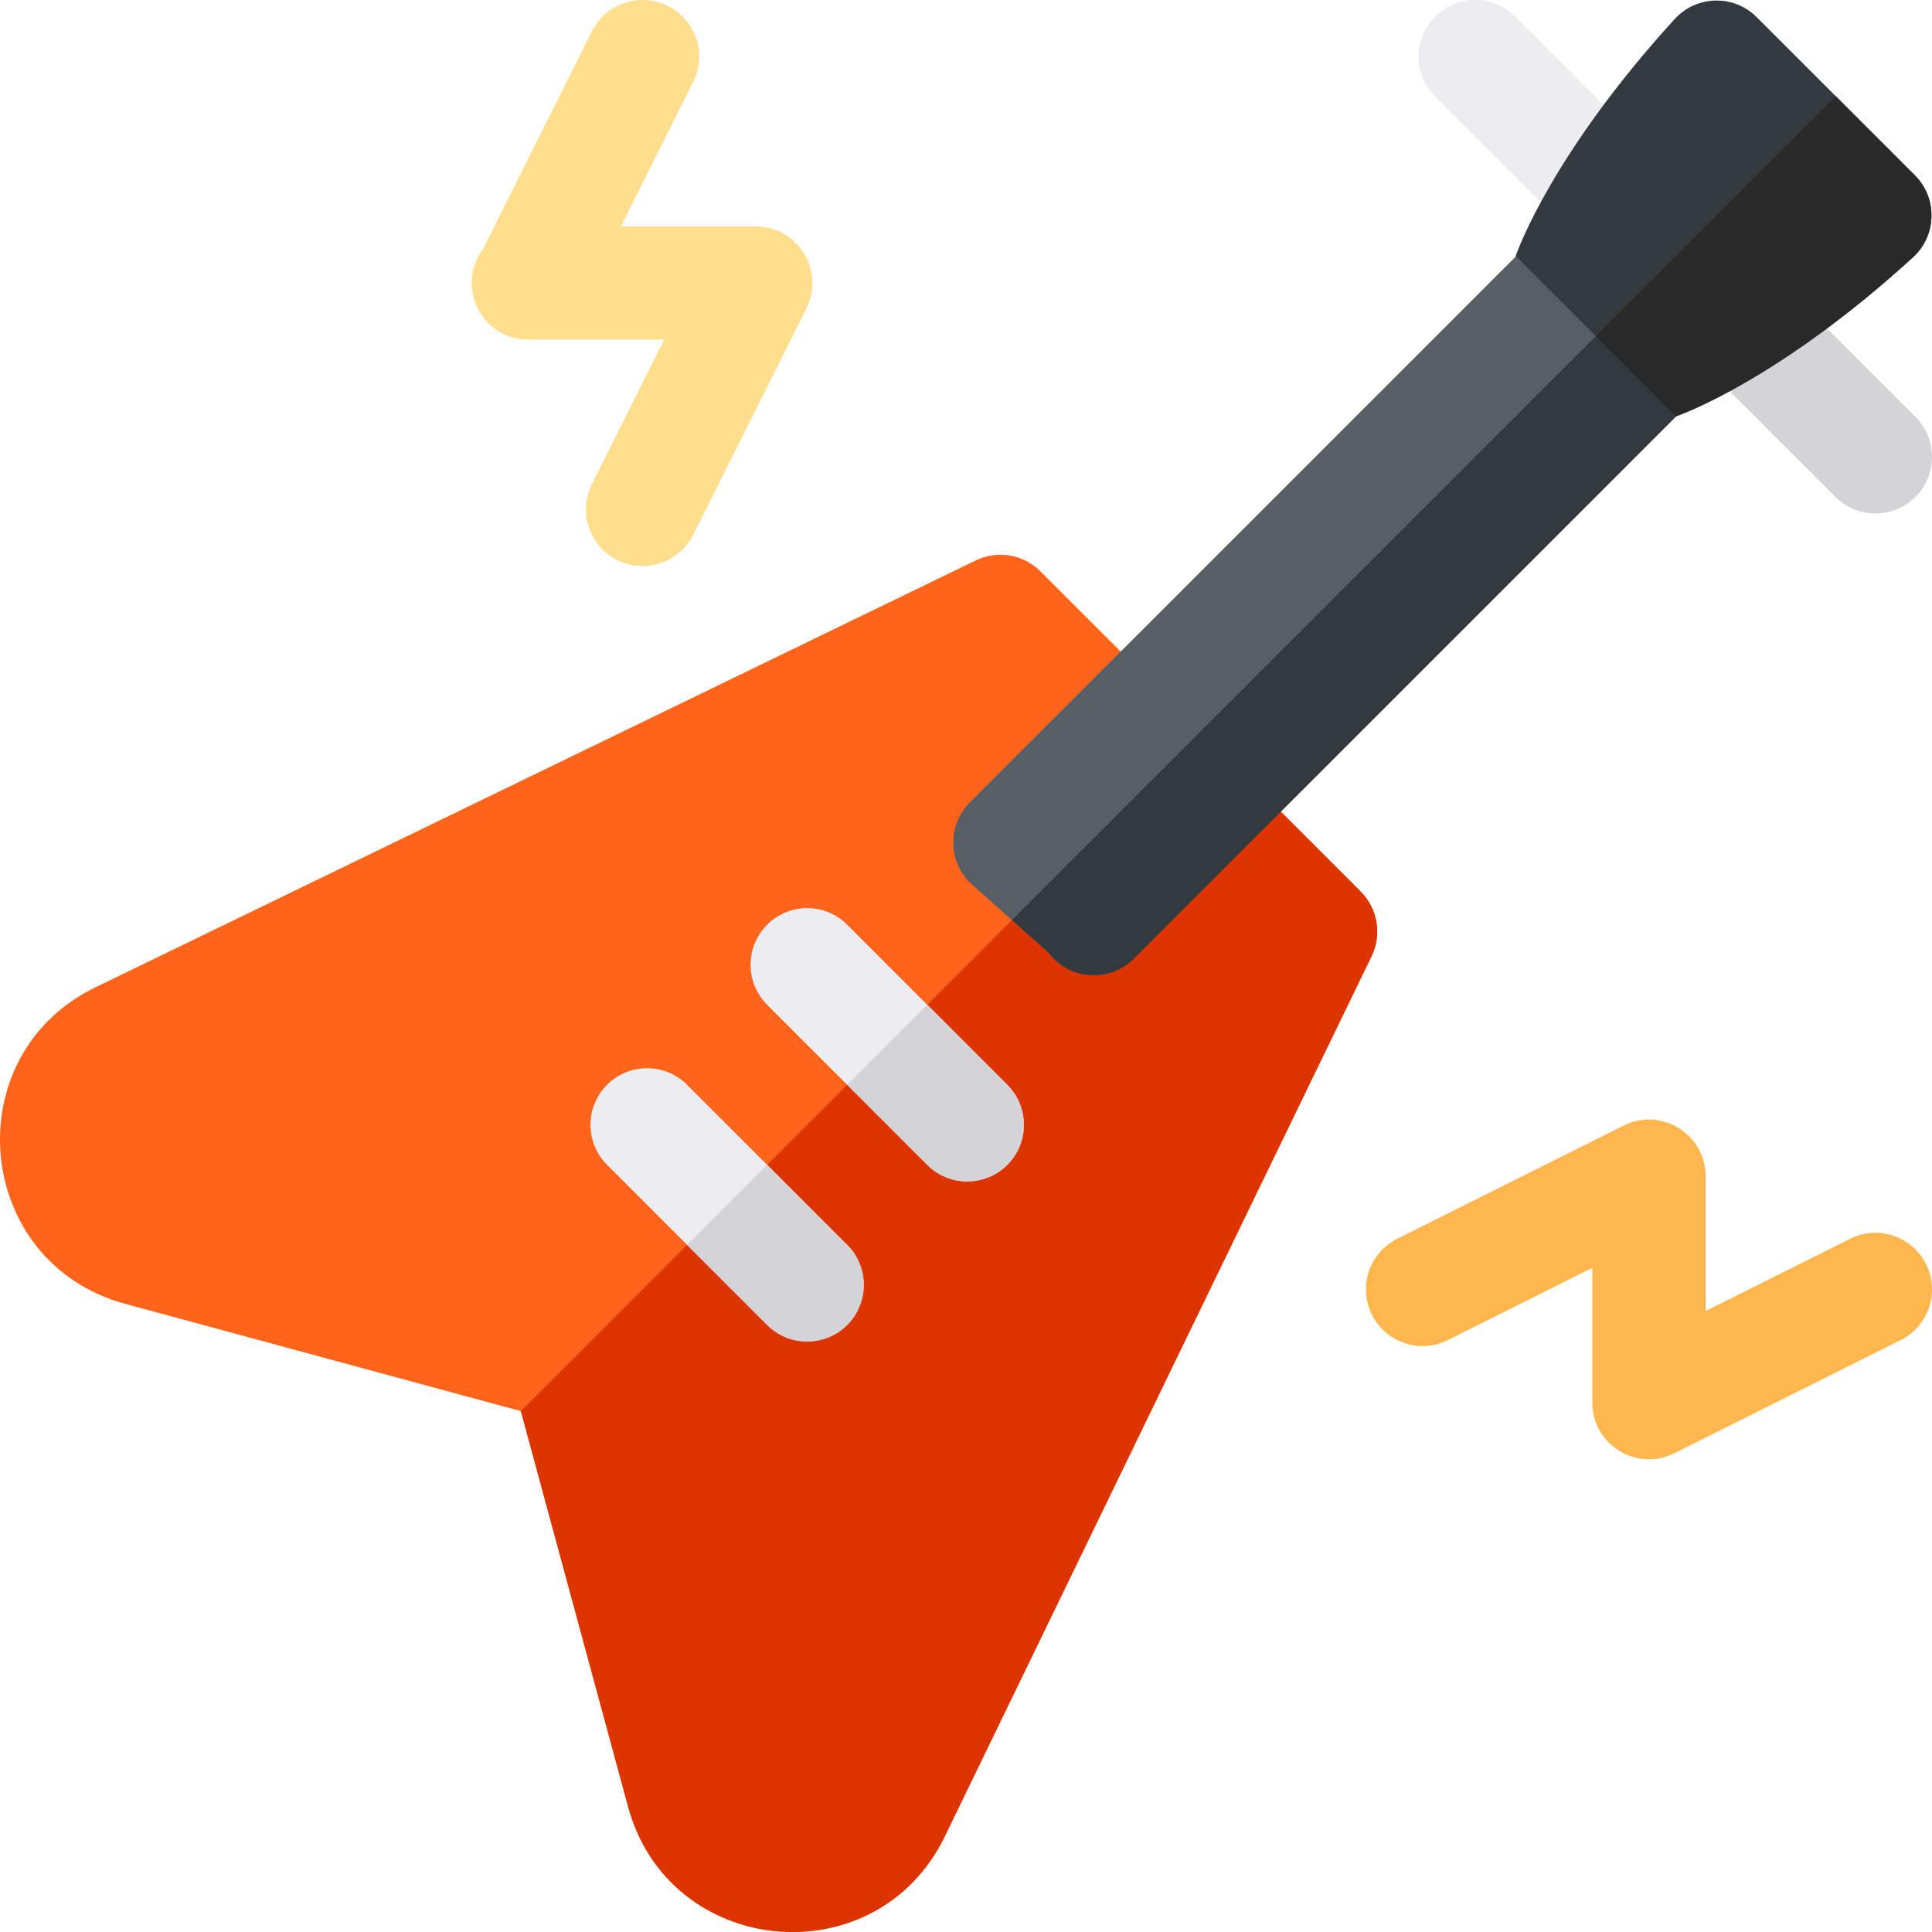
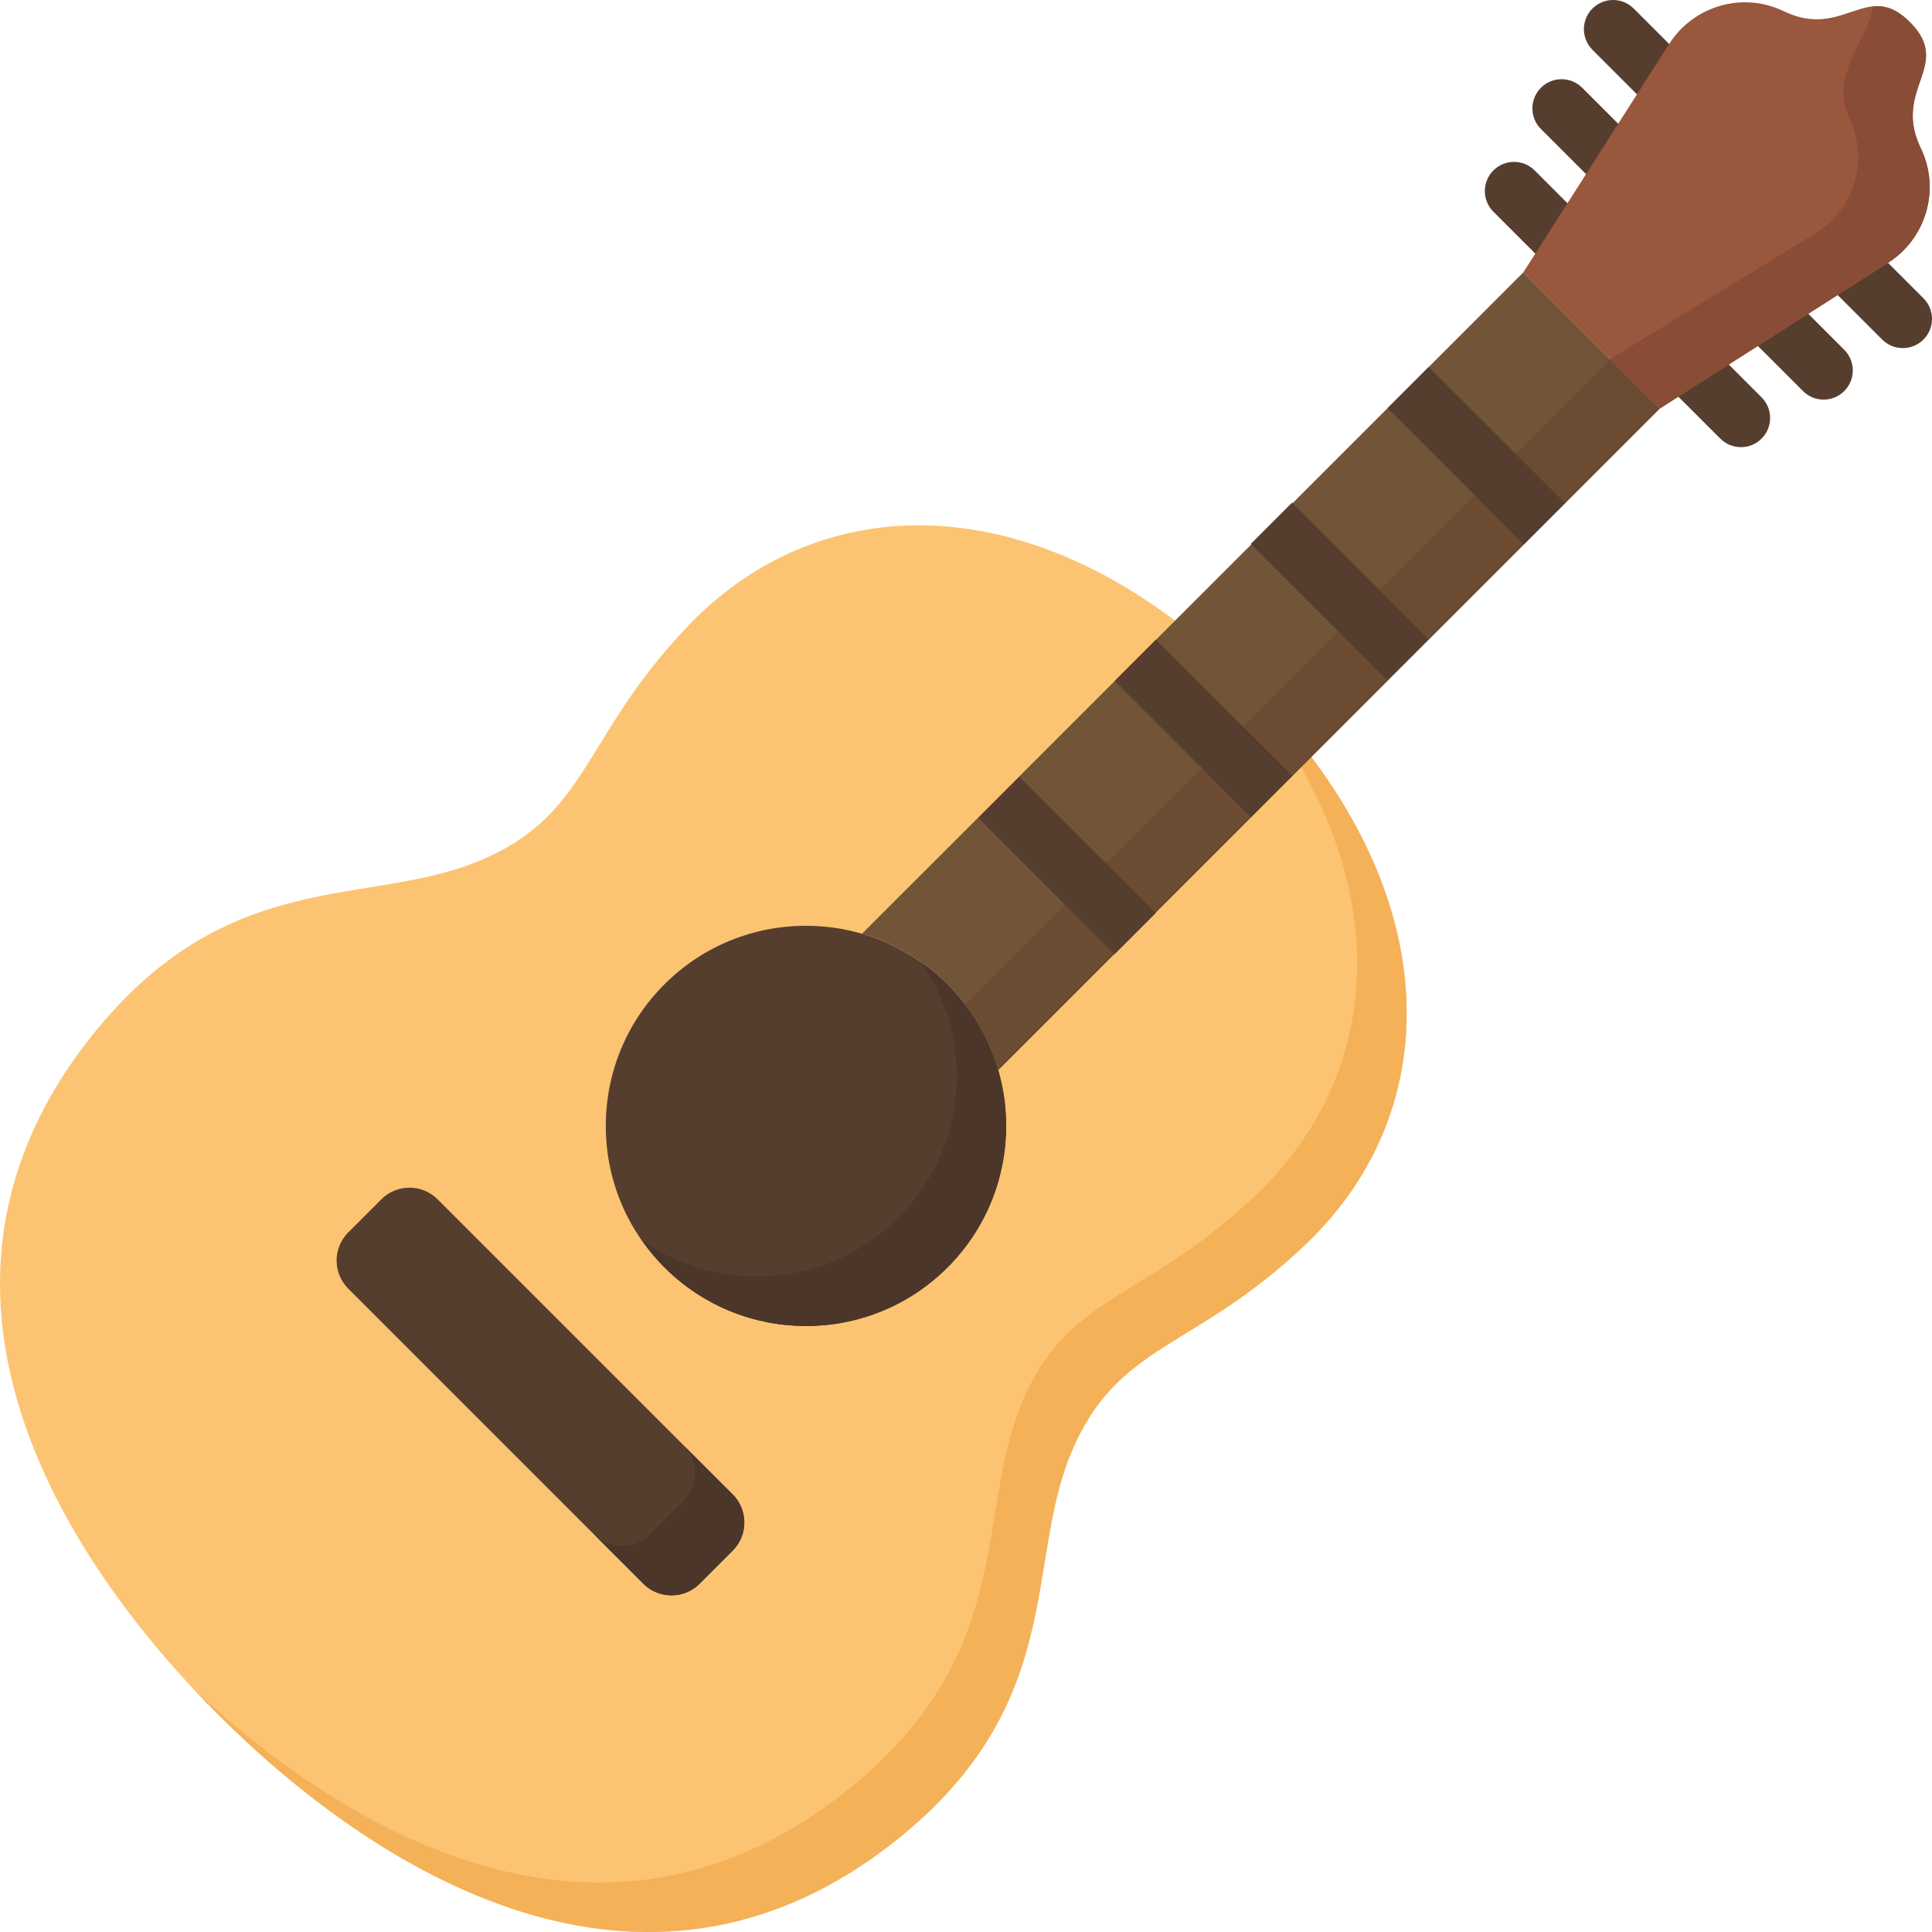
- <svg xmlns="http://www.w3.org/2000/svg" id="Capa_1" enable-background="new 0 0 511.988 511.988" height="512" viewBox="0 0 511.988 511.988" width="512">
-   <g>
-     <path d="m363.464 253.413-113.09 233.22c-18.14 37.42-73.04 32.27-83.92-7.86l-28.42-104.82-104.82-28.42c-40.18-10.89-45.23-65.8-7.86-83.92l233.22-113.09c5.75-2.79 12.63-1.63 17.15 2.89 5.34 5.34 23.89 23.88 42.43 42.43l42.42 42.42c4.52 4.52 5.68 11.4 2.89 17.15z" fill="#ff641a" />
-     <path d="m363.464 253.413-113.09 233.22c-18.14 37.42-73.04 32.27-83.92-7.86l-28.42-104.82 180.12-180.11 42.42 42.42c4.52 4.52 5.68 11.4 2.89 17.15z" fill="#dd3400" />
-     <path d="m448.474 106.033-148.02 148.02c-6.48 6.48-17.19 5.67-22.64-1.64l-9.65-8.59-10.52-9.35c-6.44-5.74-6.74-15.71-.64-21.82l148.88-148.88 21.25 21.08z" fill="#575f64" />
-     <path d="m448.474 106.033-148.02 148.02c-6.48 6.48-17.19 5.67-22.64-1.64l-9.65-8.59 158.97-158.97z" fill="#32393f" />
-     <path d="m156.866 128.295c-3.705 7.41-.701 16.419 6.708 20.125 7.424 3.712 16.427.687 20.125-6.708l30-60c5.004-10.009-2.34-21.756-13.484-21.696-.078-.001-.153-.012-.23-.012h-35.431l19.146-38.292c3.705-7.41.701-16.419-6.708-20.125-7.409-3.705-16.42-.702-20.125 6.708l-28.839 57.678c-7.424 9.815-.452 24.03 11.957 24.03h.227c.02 0 .04.003.06.003.033 0 .066-.003.099-.004h35.642z" fill="#ffdf8e" />
-     <path d="m490.276 328.288-38.292 19.146v-35.729c0-11.129-11.739-18.402-21.708-13.417l-60 30c-7.41 3.705-10.413 12.715-6.708 20.125s12.715 10.413 20.125 6.708l38.292-19.146v35.729c0 11.129 11.739 18.402 21.708 13.417l60-30c7.41-3.705 10.413-12.715 6.708-20.125-3.706-7.409-12.717-10.414-20.125-6.708z" fill="#ffb64c" />
-     <g>
-       <path d="m266.934 308.693c-5.86 5.85-15.36 5.85-21.21 0l-21.21-21.21-21.22-21.22c-5.85-5.85-5.85-15.35 0-21.21 5.86-5.86 15.36-5.86 21.22 0l21.21 21.21 21.21 21.21c5.86 5.86 5.86 15.36 0 21.22z" fill="#ececf1" />
-     </g>
-     <path d="m266.934 308.693c-5.86 5.85-15.36 5.85-21.21 0l-21.21-21.21 21.21-21.22 21.21 21.21c5.86 5.86 5.86 15.36 0 21.22z" fill="#d3d3d8" />
-     <g>
-       <path d="m224.514 351.113c-5.86 5.86-15.36 5.86-21.22 0l-42.42-42.42c-5.86-5.86-5.86-15.36 0-21.22 5.85-5.85 15.35-5.85 21.21 0l21.22 21.22 21.21 21.21c5.85 5.86 5.85 15.35 0 21.21z" fill="#ececf1" />
-     </g>
-     <path d="m224.514 351.113c-5.86 5.86-15.36 5.86-21.22 0l-21.21-21.21 21.22-21.21 21.21 21.21c5.85 5.86 5.85 15.35 0 21.21z" fill="#d3d3d8" />
-     <g>
-       <path d="m413.835 59.135-33.524-33.525c-5.857-5.858-5.857-15.355 0-21.213 5.858-5.857 15.355-5.857 21.213 0l33.524 33.525c14.02 14.019-7.166 35.257-21.213 21.213z" fill="#ececf1" />
-     </g>
-     <g>
-       <path d="m486.377 131.676-30.658-30.657c-2.588-2.588 18.624-23.802 21.213-21.214l30.658 30.657c5.858 5.858 5.858 15.355 0 21.213-5.856 5.858-15.354 5.86-21.213.001z" fill="#d3d3d8" />
-     </g>
-     <path d="m506.944 68.183c-35.36 32.27-61.07 41.54-62.8 42.14l-21.24-21.24-21.24-21.24c.6-1.73 9.87-27.44 42.14-62.8 5.77-6.32 15.65-6.57 21.71-.51l20.97 20.97 20.97 20.97c6.06 6.06 5.81 15.94-.51 21.71z" fill="#32393f" />
-     <path d="m506.944 68.183c-35.36 32.27-61.07 41.54-62.8 42.14l-21.24-21.24 63.58-63.58 20.97 20.97c6.06 6.06 5.81 15.94-.51 21.71z" fill="#292929" />
+ <svg xmlns="http://www.w3.org/2000/svg" id="Capa_1" enable-background="new 0 0 512 512" height="512" viewBox="0 0 512 512" width="512">
+   <path d="m504.267 92.249c-1.978 0-3.958-.755-5.468-2.265l-76.784-76.783c-3.02-3.02-3.02-7.916 0-10.936 3.021-3.02 7.916-3.02 10.937 0l76.784 76.783c3.02 3.019 3.02 7.916 0 10.935-1.511 1.511-3.491 2.266-5.469 2.266z" fill="#563e2f" />
+   <path d="m483.276 105.901c-1.979 0-3.958-.755-5.468-2.265l-69.445-69.445c-3.02-3.02-3.02-7.916 0-10.935 3.021-3.02 7.916-3.02 10.936 0l69.445 69.445c3.02 3.02 3.02 7.916 0 10.936-1.51 1.509-3.49 2.264-5.468 2.264z" fill="#563e2f" />
+   <path d="m461.368 118.502c-1.979 0-3.958-.755-5.468-2.265l-60.138-60.138c-3.02-3.02-3.02-7.916 0-10.936 3.022-3.021 7.917-3.02 10.937 0l60.138 60.138c3.02 3.02 3.02 7.916 0 10.936-1.511 1.51-3.491 2.265-5.469 2.265z" fill="#563e2f" />
+   <path d="m439.816 108.304 60.54-38.652c10.029-6.403 13.847-19.239 8.833-30.03-.073-.156-.146-.312-.221-.47-7.509-15.729 8.688-21.779-2.827-33.294-11.385-11.385-17.565 4.682-33.294-2.827-.157-.075-.314-.149-.47-.221-10.791-5.014-23.627-1.196-30.03 8.833l-38.652 60.541z" fill="#99573d" />
+   <path d="m509.19 39.621c-.073-.156-.146-.312-.221-.47-7.509-15.729 8.688-21.778-2.827-33.294-3.64-3.64-6.747-4.468-9.805-4.164-1.122 8.754-11.741 18.099-6.165 29.781.075.157 0 0 .072.156 5.014 10.791 1.196 23.627-8.833 30.03l-54.718 33.52 13.123 13.123 60.54-38.652c10.03-6.402 13.848-19.239 8.834-30.03z" fill="#894c37" />
+   <path d="m57.719 454.28c41.546 41.546 112.796 86.871 179.9 33.301 44.947-35.882 33.94-72.835 46.172-102.405 12.232-29.569 32.635-27.065 62.496-55.681 37.366-35.808 37.851-94.732-15.6-148.183s-112.376-52.966-148.183-15.6c-28.616 29.861-26.112 50.263-55.681 62.496-29.569 12.232-66.523 1.225-102.404 46.172-53.571 67.104-8.246 138.354 33.3 179.9z" fill="#fcc472" />
+   <path d="m283.792 385.176c12.232-29.569 32.635-27.065 62.496-55.681 37.366-35.808 37.851-94.732-15.6-148.183-2.231-2.231-4.472-4.359-6.72-6.403 46.934 51.61 45.003 107.151 9.197 141.464-29.861 28.616-50.263 26.112-62.496 55.681-12.232 29.569-1.225 66.523-46.172 102.405-63.64 50.805-131.004 12.662-173.228-26.85 2.151 2.299 4.306 4.527 6.451 6.672 41.546 41.546 112.796 86.871 179.9 33.301 44.947-35.883 33.94-72.837 46.172-102.406z" fill="#f4b158" />
+   <ellipse cx="213.62" cy="298.38" fill="#563e2f" rx="53.042" ry="53.042" transform="matrix(.707 -.707 .707 .707 -148.418 238.445)" />
+   <path d="m251.126 260.873c-2.24-2.24-4.637-4.222-7.145-5.977 14.48 20.688 12.497 49.393-5.978 67.868s-47.179 20.457-67.868 5.977c1.755 2.508 3.738 4.906 5.977 7.145 20.714 20.714 54.299 20.714 75.013 0 20.716-20.714 20.716-54.299.001-75.013z" fill="#4c362a" />
+   <path d="m170.492 419.71-78.202-78.202c-4.117-4.117-4.117-10.791 0-14.908l8.77-8.77c4.117-4.117 10.791-4.117 14.908 0l78.202 78.202c4.117 4.117 4.117 10.791 0 14.907l-8.77 8.77c-4.117 4.117-10.791 4.117-14.908.001z" fill="#563e2f" />
+   <path d="m194.17 396.032-13.123-13.123c4.117 4.117 4.117 10.791 0 14.907l-8.77 8.77c-4.117 4.117-10.791 4.117-14.908 0l13.123 13.123c4.117 4.117 10.791 4.117 14.907 0l8.77-8.77c4.117-4.116 4.117-10.79.001-14.907z" fill="#4c362a" />
+   <path d="m439.815 108.301-25.002 25.013-10.939 10.939-25.219 25.219-10.939 10.929-36.158 36.158-25.219 25.219-10.929 10.939-30.859 30.848c-2.402-8.31-6.877-16.146-13.424-22.693s-14.383-11.022-22.693-13.424l30.859-30.848 10.929-10.939 25.219-25.219 36.158-36.158 10.939-10.929 36.158-36.158 25.002-25.013z" fill="#725539" />
+   <path d="m264.555 283.565 175.262-175.261-13.123-13.123-170.956 170.955c4.085 5.325 7.025 11.245 8.817 17.429z" fill="#6b4c32" />
+   <g fill="#563e2f">
+     <path d="m383.549 95.187h15.471v51.077h-15.471z" transform="matrix(.707 -.707 .707 .707 29.239 312.04)" />
+     <path d="m347.395 131.34h15.463v51.077h-15.463z" transform="matrix(.707 -.707 .707 .707 -6.982 296.889)" />
+     <path d="m311.233 167.493h15.47v51.077h-15.47z" transform="matrix(.707 -.707 .707 .707 -43.07 282.081)" />
+     <path d="m275.084 203.651h15.463v51.077h-15.463z" transform="matrix(.707 -.707 .707 .707 -79.209 267.28)" />
  </g>
</svg>
